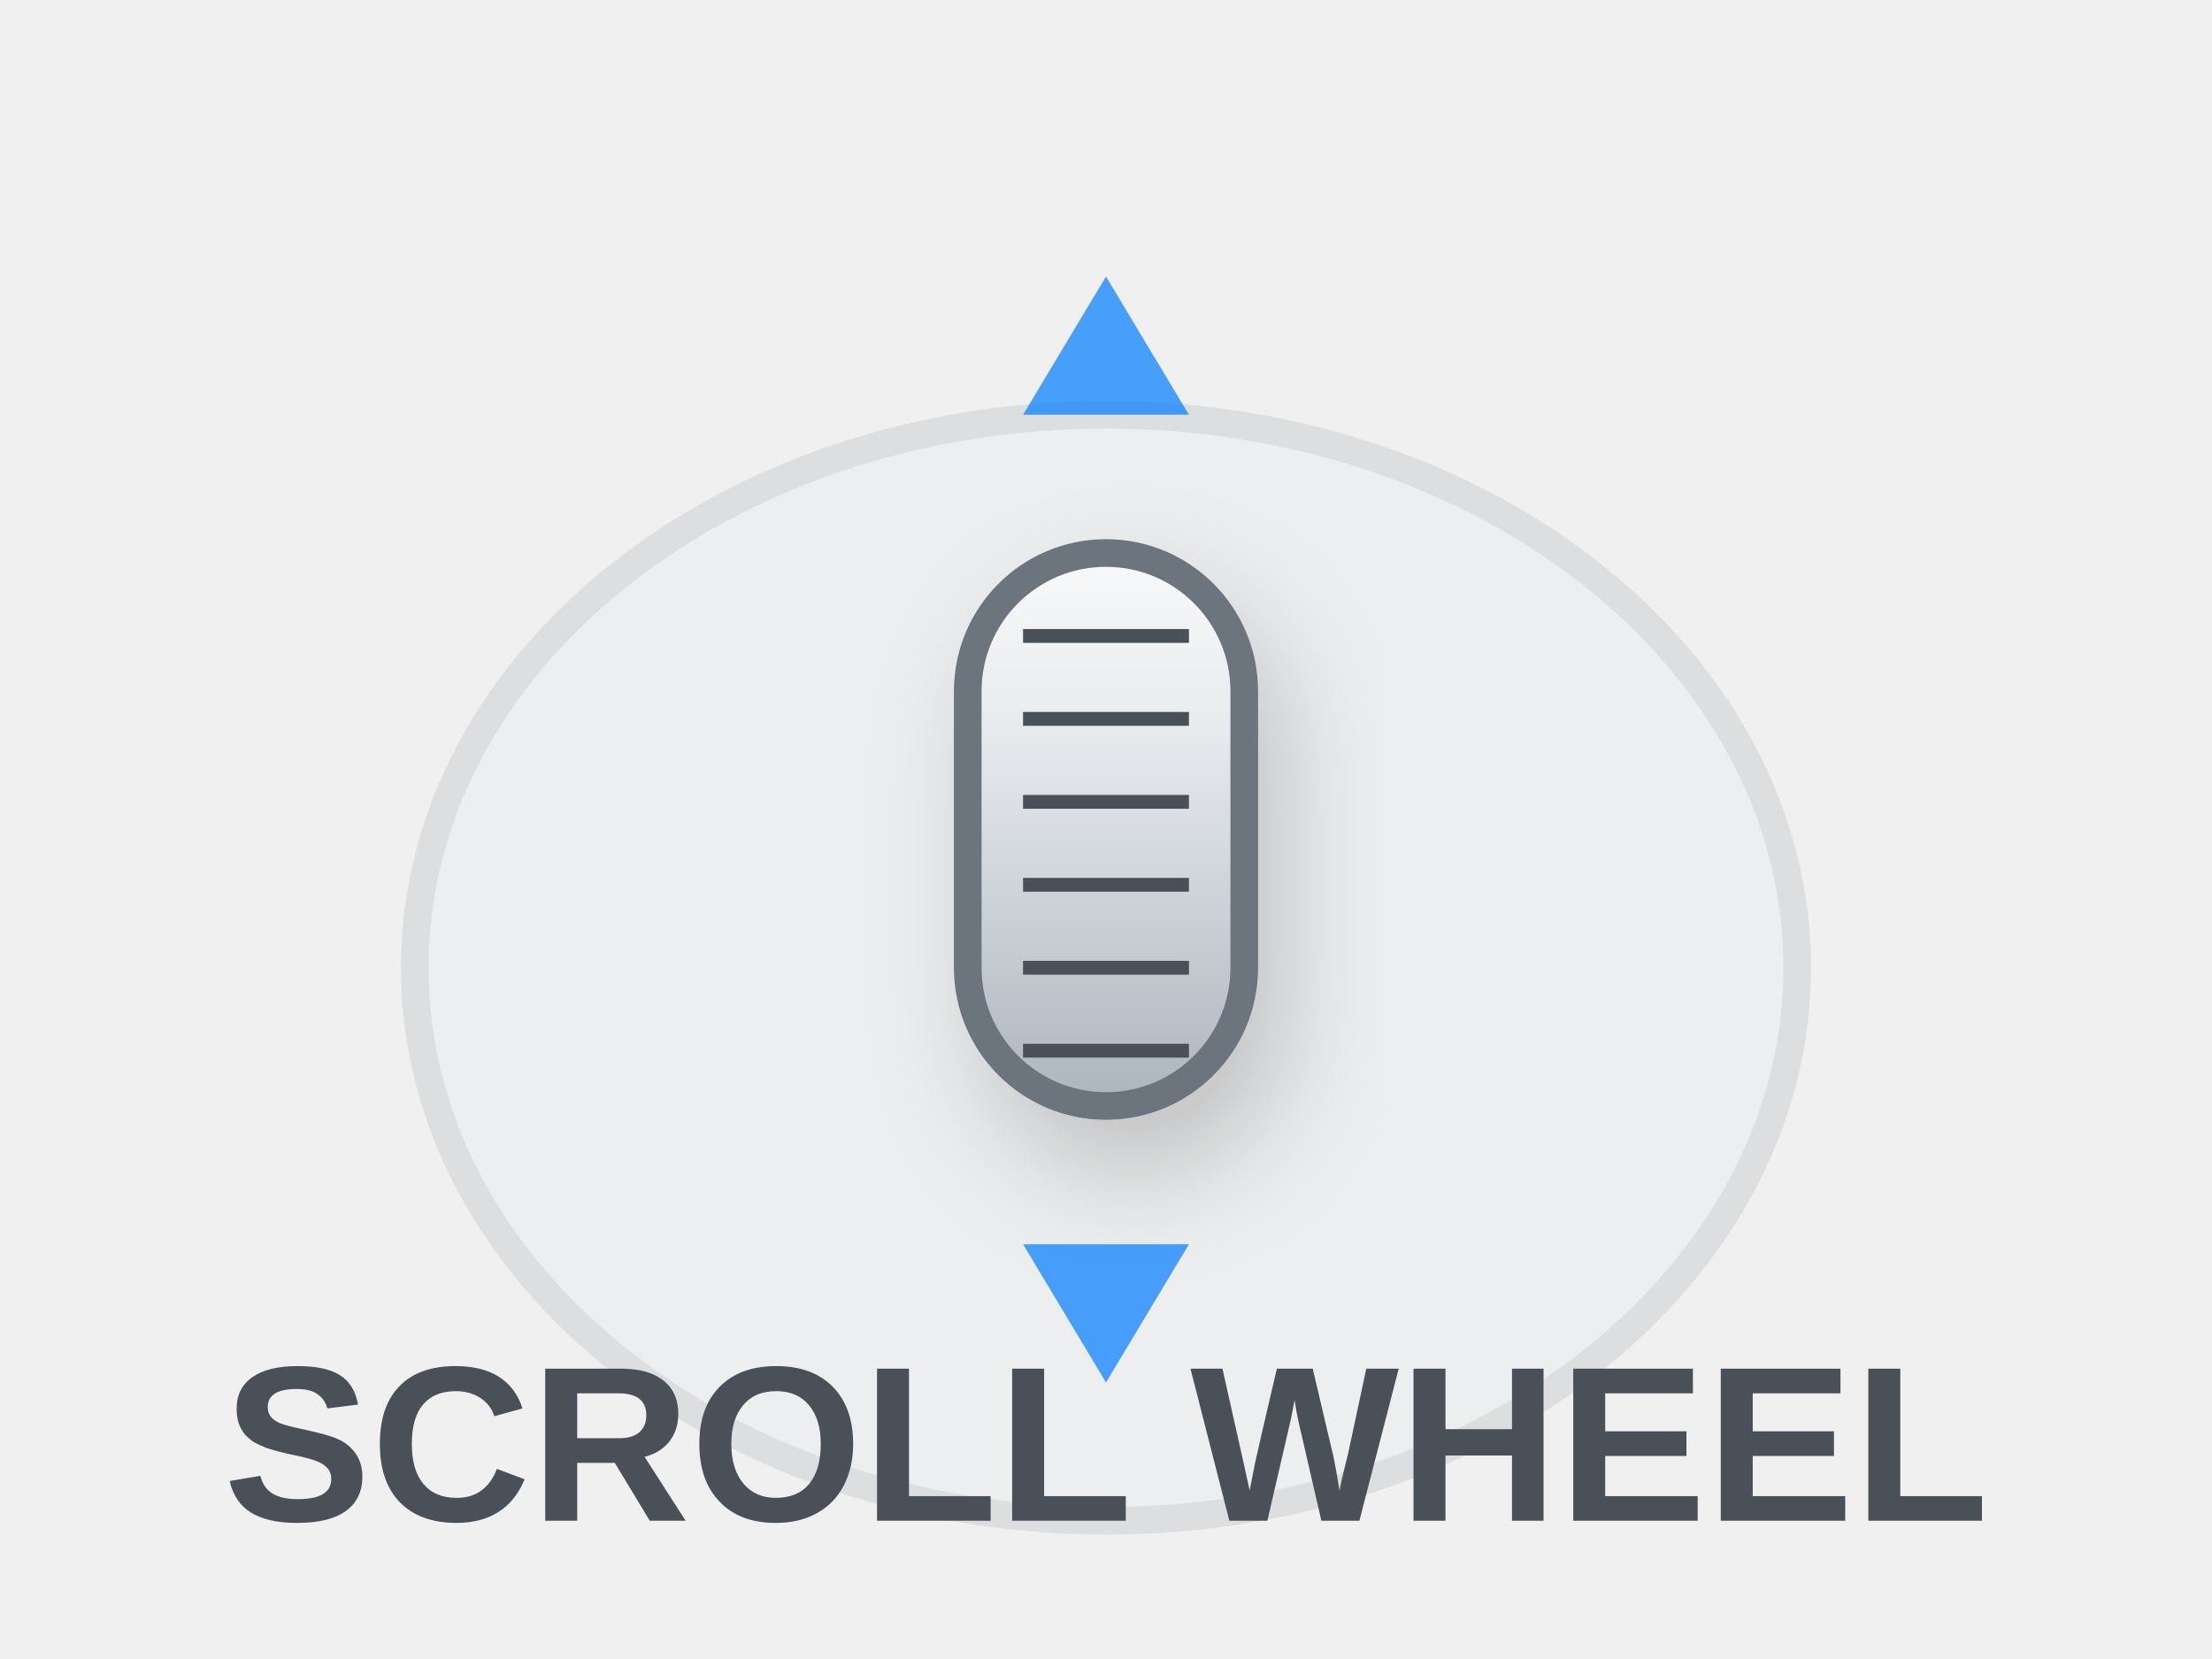
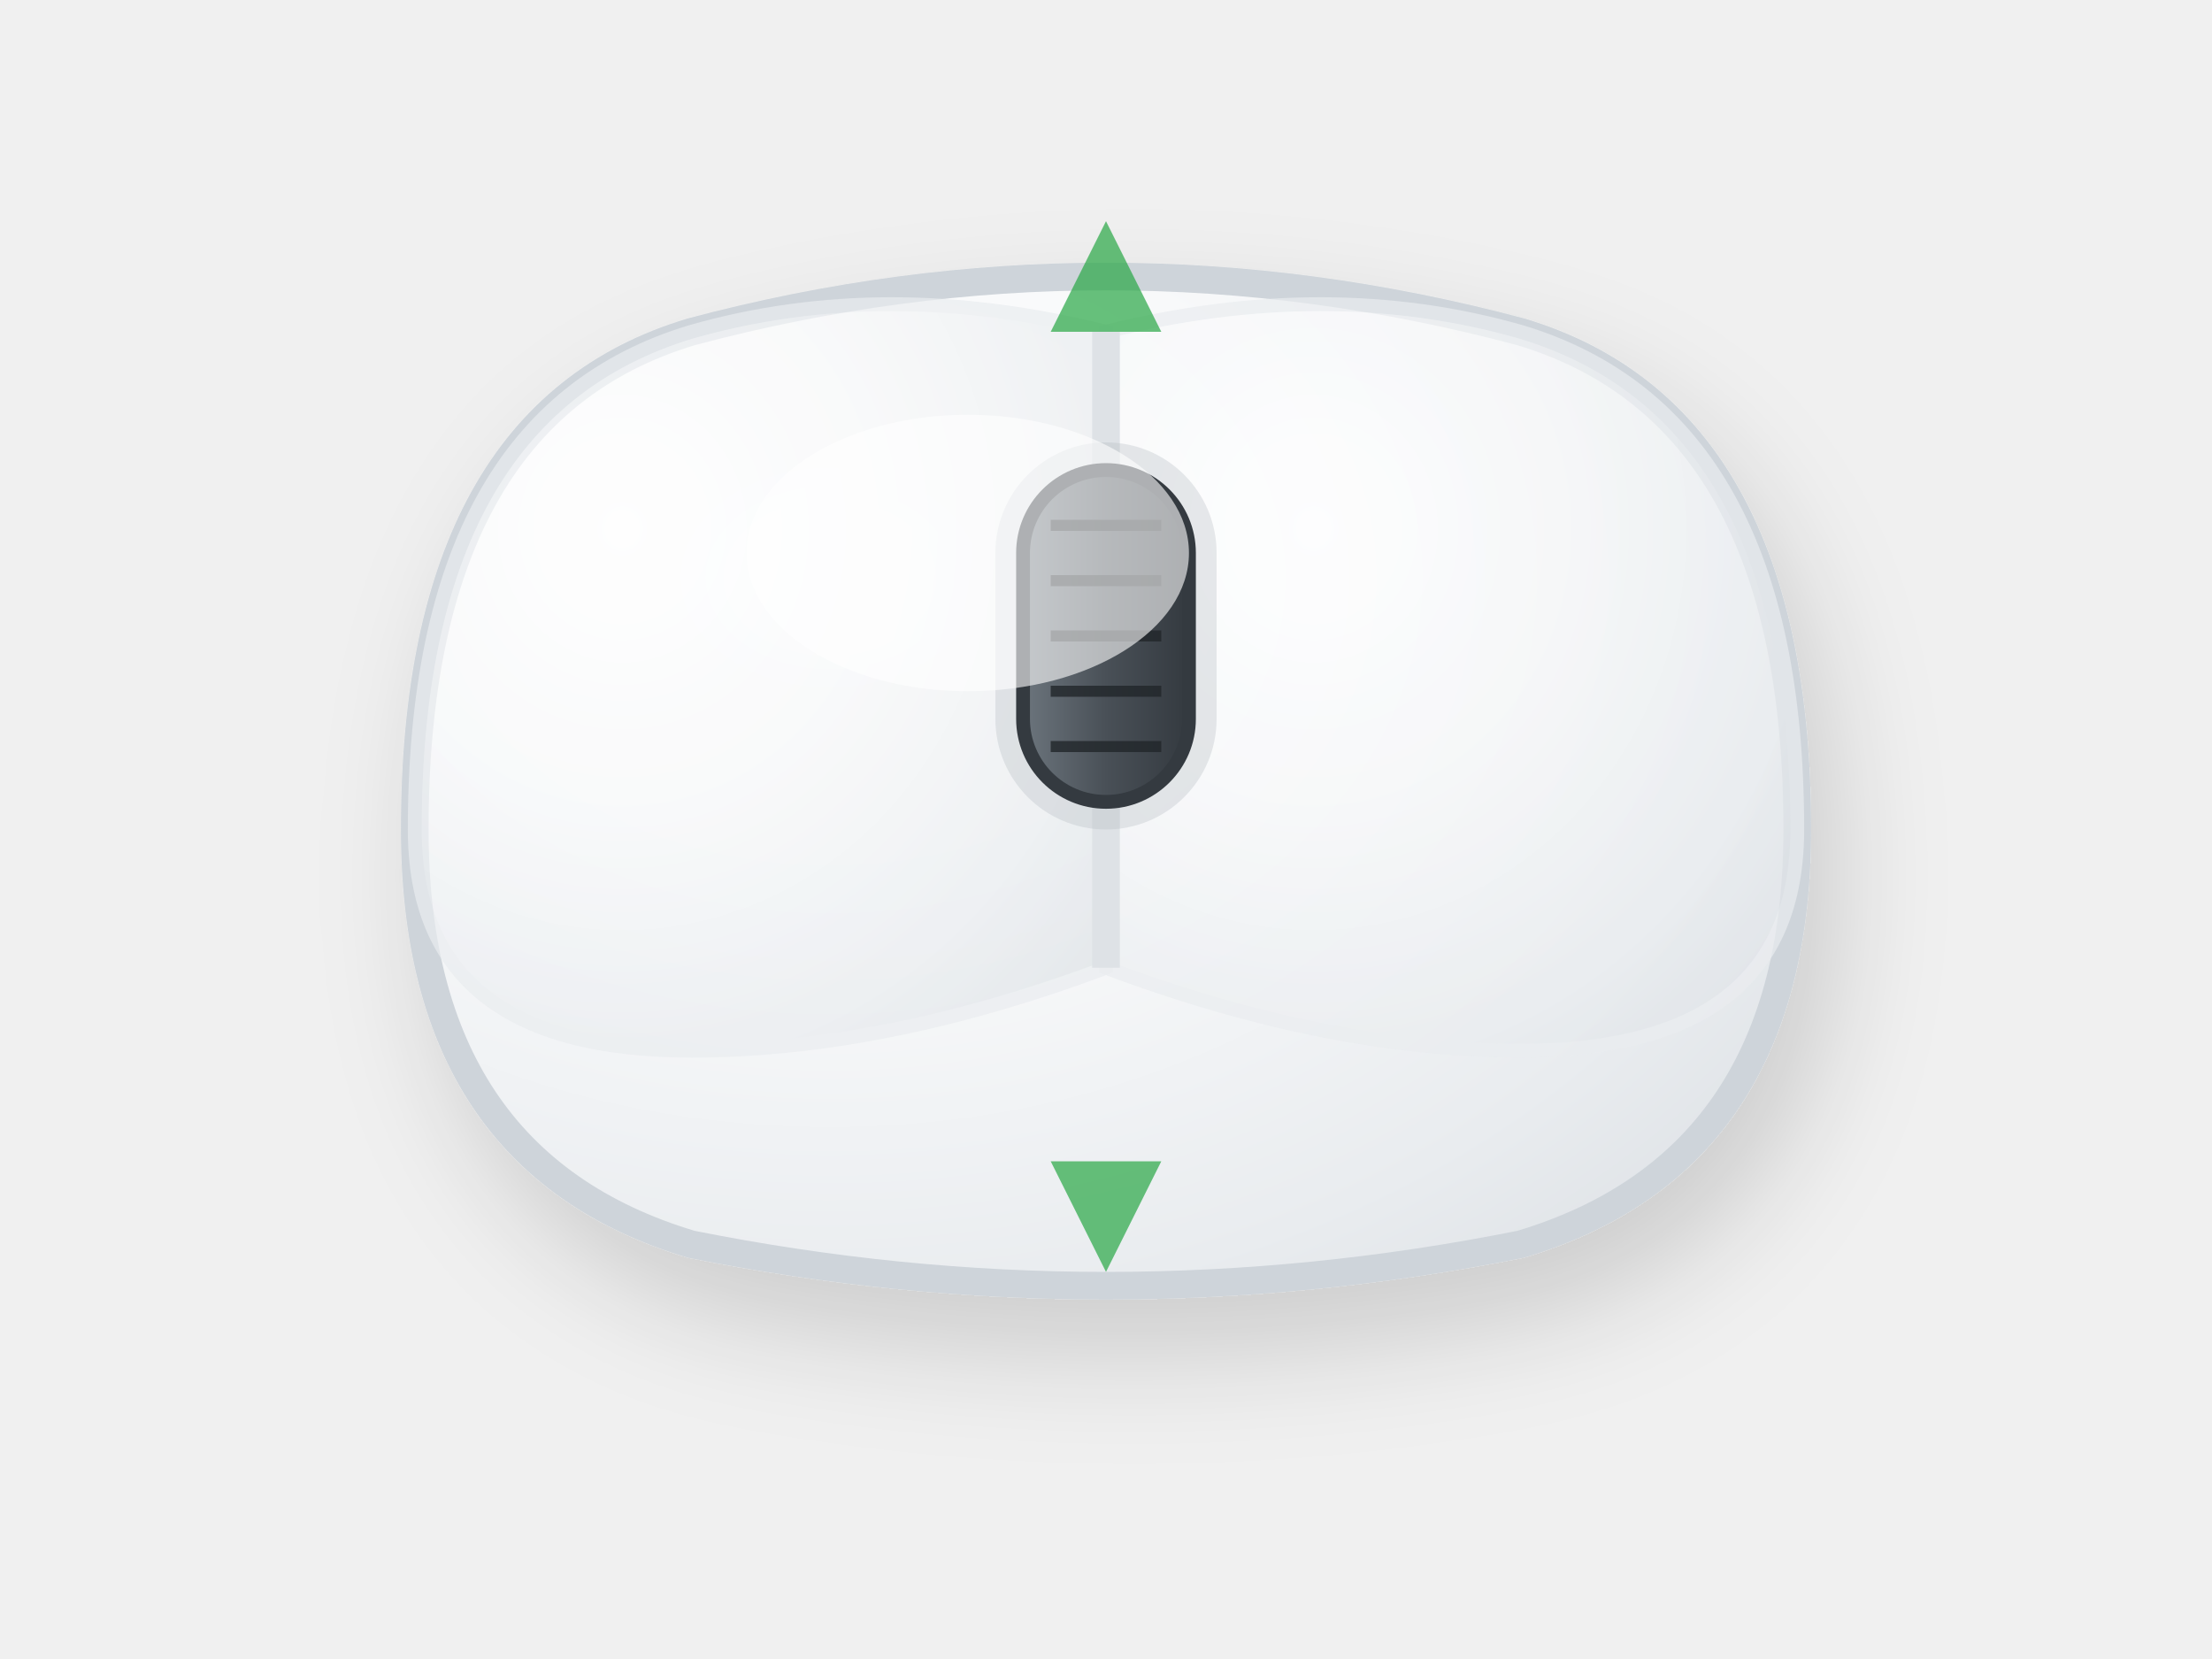
<svg xmlns="http://www.w3.org/2000/svg" width="80" height="60" viewBox="0 0 80 60">
  <defs>
-     <linearGradient id="wheelGrad" x1="0%" y1="0%" x2="0%" y2="100%">
-       <stop offset="0%" style="stop-color:#f8f9fa;stop-opacity:1" />
-       <stop offset="30%" style="stop-color:#e9ecef;stop-opacity:1" />
-       <stop offset="100%" style="stop-color:#adb5bd;stop-opacity:1" />
+     <radialGradient id="mouseBodyGrad" cx="0.3" cy="0.3" r="0.9">
+       <stop offset="0%" style="stop-color:#ffffff;stop-opacity:1" />
+       <stop offset="40%" style="stop-color:#f8f9fa;stop-opacity:1" />
+       <stop offset="80%" style="stop-color:#e9ecef;stop-opacity:1" />
+       <stop offset="100%" style="stop-color:#dee2e6;stop-opacity:1" />
+     </radialGradient>
+     <linearGradient id="wheelGrad" x1="0%" y1="0%" x2="100%" y2="0%">
+       <stop offset="0%" style="stop-color:#6c757d;stop-opacity:1" />
+       <stop offset="50%" style="stop-color:#495057;stop-opacity:1" />
+       <stop offset="100%" style="stop-color:#343a40;stop-opacity:1" />
    </linearGradient>
    <filter id="shadow" x="-50%" y="-50%" width="200%" height="200%">
-       <feDropShadow dx="1" dy="2" stdDeviation="2" flood-color="#00000030" />
+       <feDropShadow dx="1" dy="2" stdDeviation="2" flood-color="#00000025" />
    </filter>
  </defs>
-   <ellipse cx="40" cy="35" rx="25" ry="20" fill="#e9ecef" stroke="#adb5bd" stroke-width="1" opacity="0.3" />
-   <rect x="35" y="20" width="10" height="20" rx="5" ry="5" fill="url(#wheelGrad)" stroke="#6c757d" stroke-width="1" filter="url(#shadow)" />
-   <line x1="37" y1="23" x2="43" y2="23" stroke="#495057" stroke-width="0.5" />
-   <line x1="37" y1="26" x2="43" y2="26" stroke="#495057" stroke-width="0.5" />
-   <line x1="37" y1="29" x2="43" y2="29" stroke="#495057" stroke-width="0.5" />
-   <line x1="37" y1="32" x2="43" y2="32" stroke="#495057" stroke-width="0.5" />
-   <line x1="37" y1="35" x2="43" y2="35" stroke="#495057" stroke-width="0.5" />
-   <line x1="37" y1="38" x2="43" y2="38" stroke="#495057" stroke-width="0.5" />
-   <path d="M40 10 L37 15 L43 15 Z" fill="#007bff" opacity="0.7" />
-   <path d="M40 50 L37 45 L43 45 Z" fill="#007bff" opacity="0.7" />
-   <text x="40" y="55" text-anchor="middle" font-family="Arial, sans-serif" font-size="8" font-weight="bold" fill="#495057">SCROLL WHEEL</text>
+   <path d="M 15 30 Q 15 15 25 12 Q 40 8 55 12 Q 65 15 65 30 Q 65 42 55 45 Q 40 48 25 45 Q 15 42 15 30 Z" fill="url(#mouseBodyGrad)" stroke="#ced4da" stroke-width="1" filter="url(#shadow)" />
+   <path d="M 15 30 Q 15 15 25 12 Q 32 10 40 12 L 40 35 Q 32 38 25 38 Q 15 38 15 30 Z" fill="url(#mouseBodyGrad)" stroke="#e9ecef" stroke-width="0.5" opacity="0.7" />
+   <path d="M 40 12 Q 48 10 55 12 Q 65 15 65 30 Q 65 38 55 38 Q 48 38 40 35 L 40 12 Z" fill="url(#mouseBodyGrad)" stroke="#e9ecef" stroke-width="0.5" opacity="0.7" />
+   <line x1="40" y1="12" x2="40" y2="35" stroke="#dee2e6" stroke-width="1" />
+   <rect x="36" y="16" width="8" height="14" rx="4" ry="4" fill="#adb5bd" opacity="0.3" />
+   <rect x="37" y="17" width="6" height="12" rx="3" ry="3" fill="url(#wheelGrad)" stroke="#343a40" stroke-width="0.5">
+     <animate attributeName="y" values="17;16;17" dur="2s" repeatCount="indefinite" />
+   </rect>
+   <line x1="38" y1="19" x2="42" y2="19" stroke="#212529" stroke-width="0.4" opacity="0.8">
+     <animate attributeName="y1" values="19;18;19" dur="2s" repeatCount="indefinite" />
+     <animate attributeName="y2" values="19;18;19" dur="2s" repeatCount="indefinite" />
+   </line>
+   <line x1="38" y1="21" x2="42" y2="21" stroke="#212529" stroke-width="0.4" opacity="0.8">
+     <animate attributeName="y1" values="21;20;21" dur="2s" repeatCount="indefinite" />
+     <animate attributeName="y2" values="21;20;21" dur="2s" repeatCount="indefinite" />
+   </line>
+   <line x1="38" y1="23" x2="42" y2="23" stroke="#212529" stroke-width="0.4" opacity="0.8">
+     <animate attributeName="y1" values="23;22;23" dur="2s" repeatCount="indefinite" />
+     <animate attributeName="y2" values="23;22;23" dur="2s" repeatCount="indefinite" />
+   </line>
+   <line x1="38" y1="25" x2="42" y2="25" stroke="#212529" stroke-width="0.4" opacity="0.8">
+     <animate attributeName="y1" values="25;24;25" dur="2s" repeatCount="indefinite" />
+     <animate attributeName="y2" values="25;24;25" dur="2s" repeatCount="indefinite" />
+   </line>
+   <line x1="38" y1="27" x2="42" y2="27" stroke="#212529" stroke-width="0.4" opacity="0.8">
+     <animate attributeName="y1" values="27;26;27" dur="2s" repeatCount="indefinite" />
+     <animate attributeName="y2" values="27;26;27" dur="2s" repeatCount="indefinite" />
+   </line>
+   <ellipse cx="35" cy="20" rx="8" ry="5" fill="#ffffff" opacity="0.6" />
+   <path d="M40 8 L38 12 L42 12 Z" fill="#28a745" opacity="0.7">
+     <animate attributeName="opacity" values="0.7;0.3;0.7" dur="3s" repeatCount="indefinite" />
+   </path>
+   <path d="M40 46 L38 42 L42 42 Z" fill="#28a745" opacity="0.7">
+     <animate attributeName="opacity" values="0.7;0.3;0.7" dur="3s" repeatCount="indefinite" begin="1.5s" />
+   </path>
</svg>
